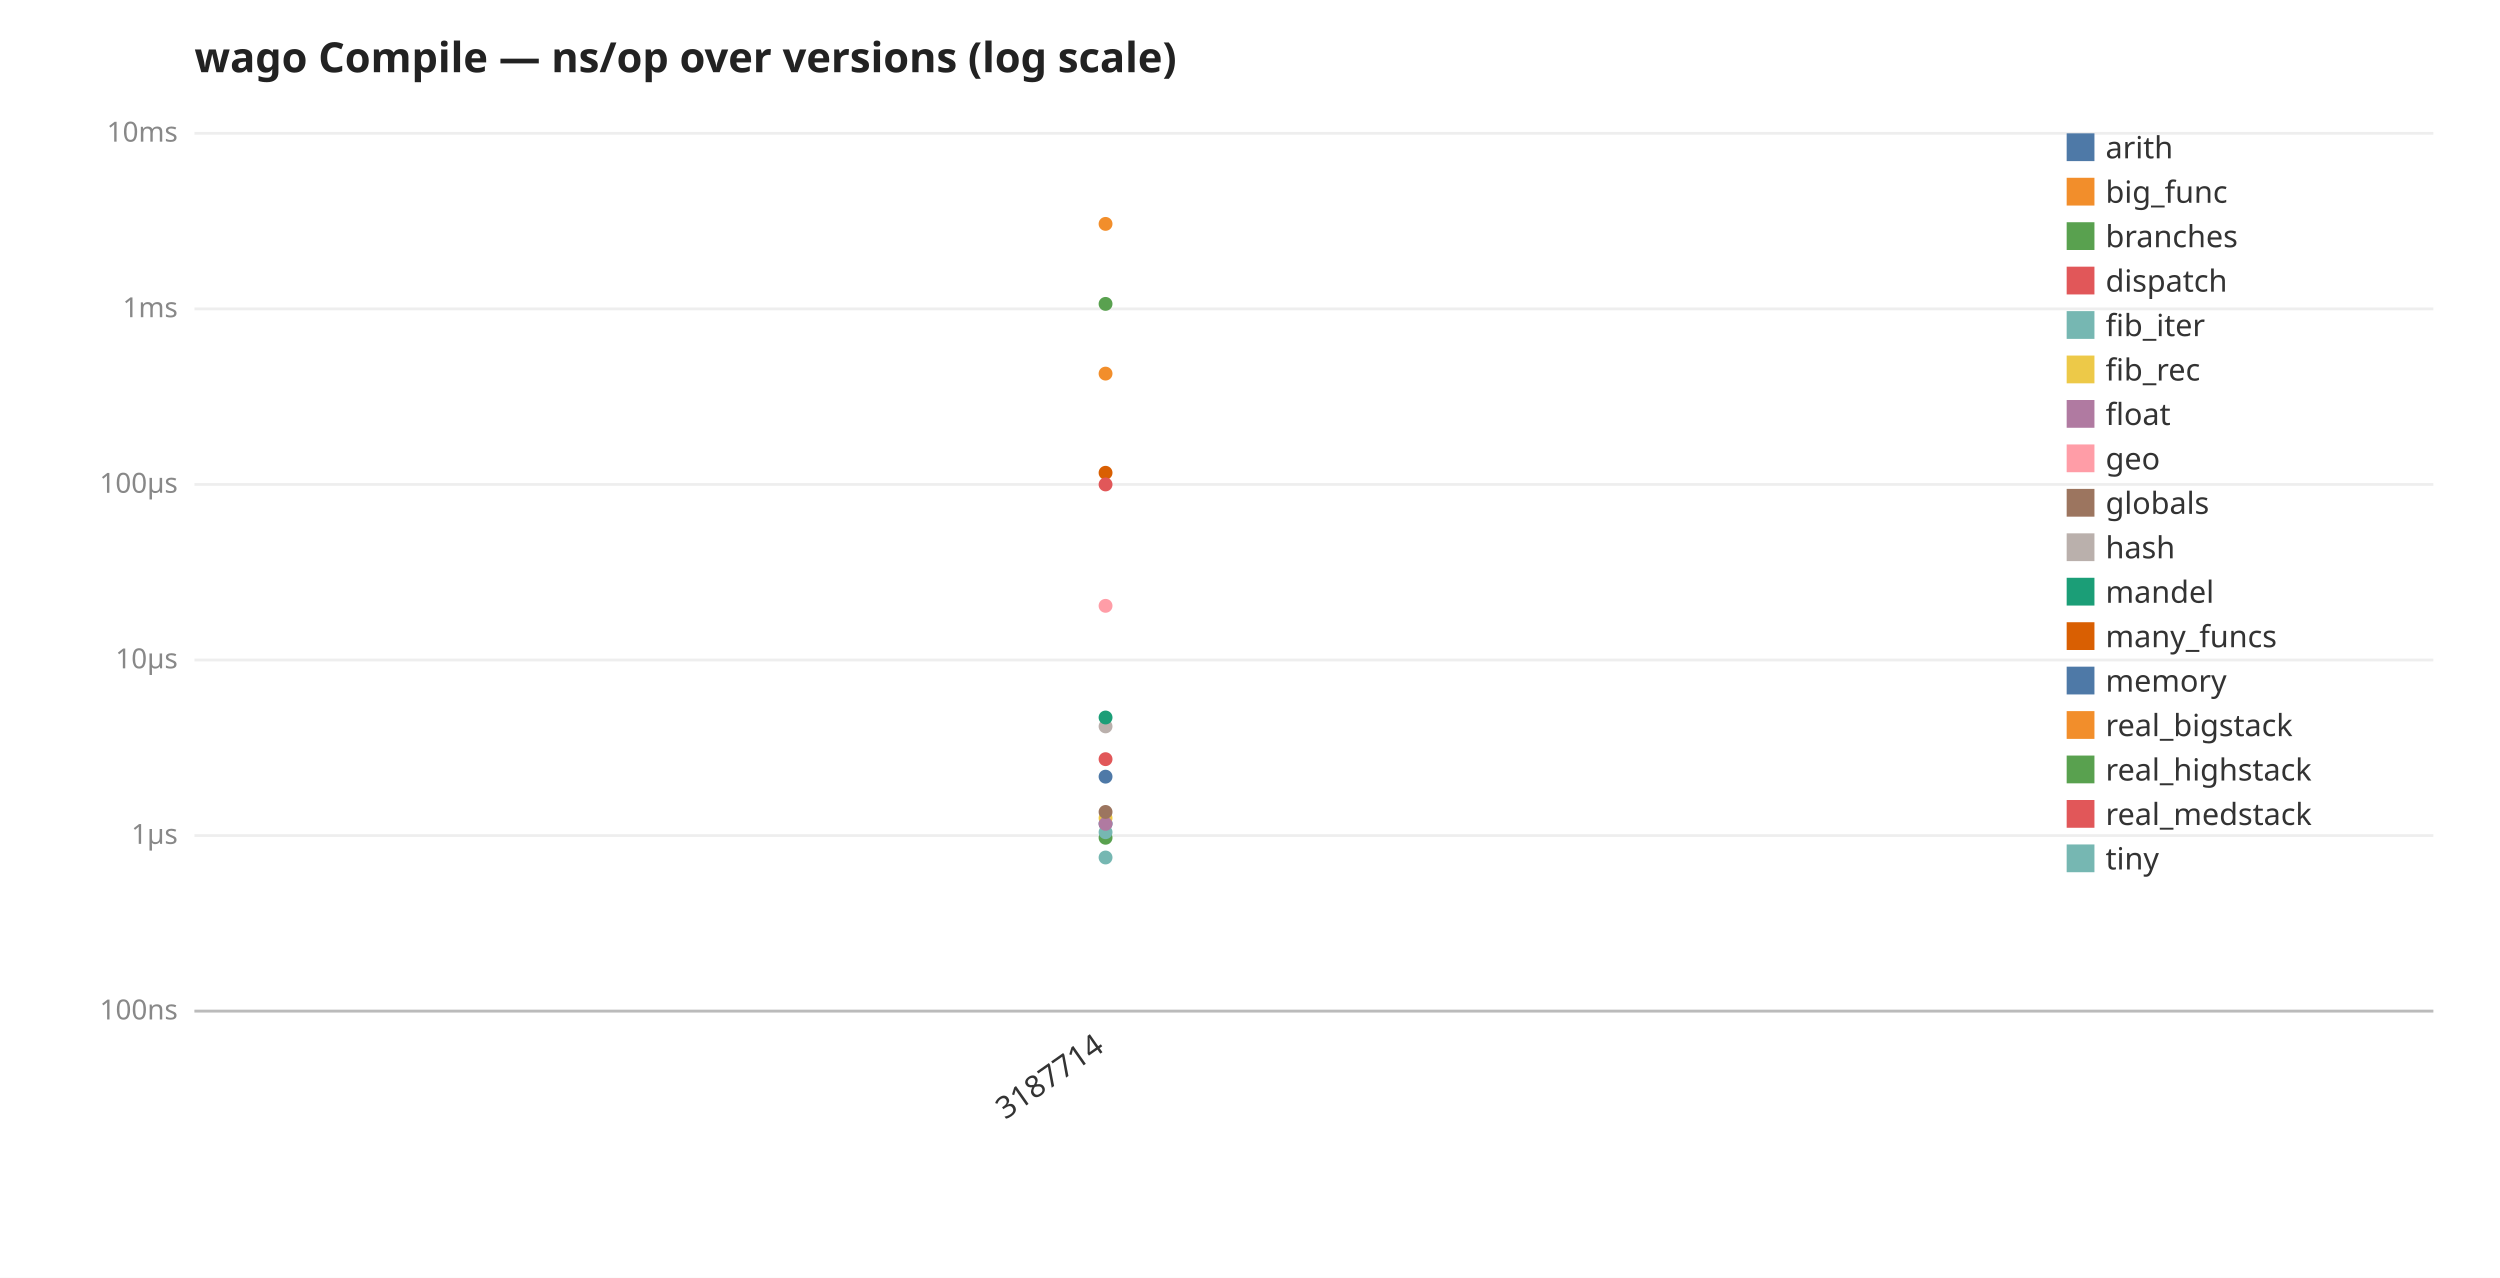
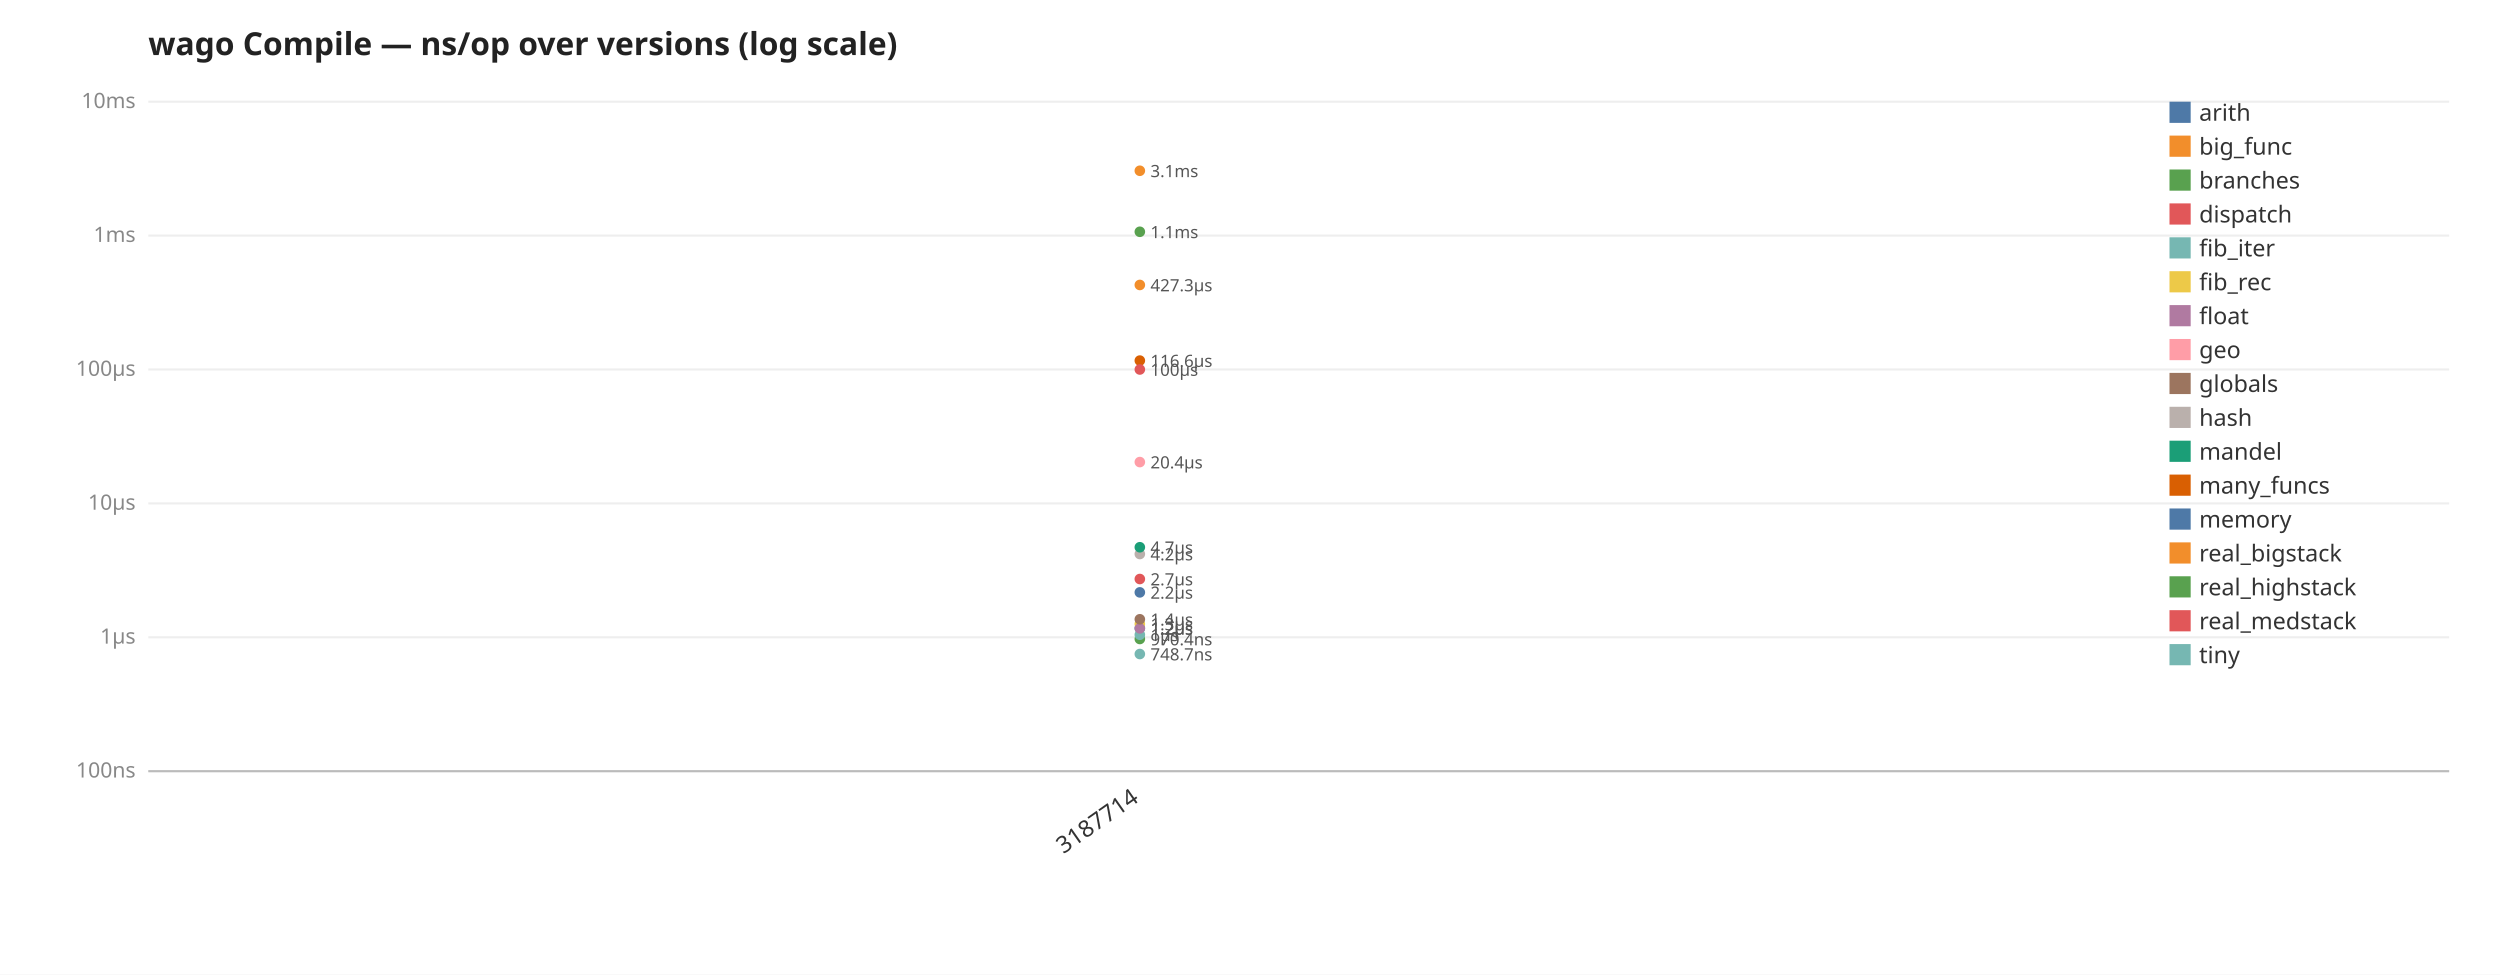
- <svg xmlns="http://www.w3.org/2000/svg" width="900" height="460" viewBox="0 0 900 460" font-family="ui-sans-serif,system-ui,sans-serif">
-   <style>.val{font-size:10px;fill:#444}.cat{font-size:11px;fill:#333}.leg{font-size:11px;fill:#333}.ax{font-size:10px;fill:#888}.grid{stroke:#eee}.axis{stroke:#bbb}</style>
-   <rect width="900" height="460" fill="#fff" />
+ <svg xmlns="http://www.w3.org/2000/svg" width="1180" height="460" viewBox="0 0 1180 460" font-family="ui-sans-serif,system-ui,sans-serif">
+   <style>.val{font-size:10px;fill:#444}.bval{font-size:8px;fill:#555}.cat{font-size:11px;fill:#333}.leg{font-size:11px;fill:#333}.ax{font-size:10px;fill:#888}.grid{stroke:#eee}.axis{stroke:#bbb}</style>
+   <rect width="1180" height="460" fill="#fff" />
  <text x="70" y="26" font-size="15" font-weight="600" fill="#222">wago Compile — ns/op over versions (log scale)</text>
-   <line x1="70" y1="364.0" x2="876" y2="364.0" class="grid" />
+   <line x1="70" y1="364.0" x2="1156" y2="364.0" class="grid" />
  <text x="64" y="367.0" class="ax" text-anchor="end">100ns</text>
-   <line x1="70" y1="300.8" x2="876" y2="300.8" class="grid" />
+   <line x1="70" y1="300.8" x2="1156" y2="300.8" class="grid" />
  <text x="64" y="303.8" class="ax" text-anchor="end">1µs</text>
-   <line x1="70" y1="237.6" x2="876" y2="237.6" class="grid" />
+   <line x1="70" y1="237.6" x2="1156" y2="237.6" class="grid" />
  <text x="64" y="240.6" class="ax" text-anchor="end">10µs</text>
-   <line x1="70" y1="174.4" x2="876" y2="174.4" class="grid" />
+   <line x1="70" y1="174.4" x2="1156" y2="174.4" class="grid" />
  <text x="64" y="177.4" class="ax" text-anchor="end">100µs</text>
-   <line x1="70" y1="111.2" x2="876" y2="111.2" class="grid" />
+   <line x1="70" y1="111.2" x2="1156" y2="111.2" class="grid" />
  <text x="64" y="114.2" class="ax" text-anchor="end">1ms</text>
-   <line x1="70" y1="48.0" x2="876" y2="48.0" class="grid" />
+   <line x1="70" y1="48.0" x2="1156" y2="48.0" class="grid" />
  <text x="64" y="51.0" class="ax" text-anchor="end">10ms</text>
-   <circle cx="398.0" cy="296.5" r="2.5" fill="#4e79a7" />
-   <rect x="744.0" y="48.0" width="10" height="10" fill="#4e79a7" />
-   <text x="758.0" y="57.0" class="leg" text-anchor="start">arith</text>
-   <circle cx="398.0" cy="134.5" r="2.5" fill="#f28e2b" />
-   <rect x="744.0" y="64.0" width="10" height="10" fill="#f28e2b" />
-   <text x="758.0" y="73.0" class="leg" text-anchor="start">big_func</text>
-   <circle cx="398.0" cy="301.6" r="2.5" fill="#59a14f" />
-   <rect x="744.0" y="80.0" width="10" height="10" fill="#59a14f" />
-   <text x="758.0" y="89.0" class="leg" text-anchor="start">branches</text>
-   <circle cx="398.0" cy="273.3" r="2.5" fill="#e15759" />
-   <rect x="744.0" y="96.0" width="10" height="10" fill="#e15759" />
-   <text x="758.0" y="105.0" class="leg" text-anchor="start">dispatch</text>
-   <circle cx="398.0" cy="299.6" r="2.5" fill="#76b7b2" />
-   <rect x="744.0" y="112.0" width="10" height="10" fill="#76b7b2" />
-   <text x="758.0" y="121.0" class="leg" text-anchor="start">fib_iter</text>
-   <circle cx="398.0" cy="294.5" r="2.5" fill="#edc948" />
-   <rect x="744.0" y="128.0" width="10" height="10" fill="#edc948" />
-   <text x="758.0" y="137.0" class="leg" text-anchor="start">fib_rec</text>
-   <circle cx="398.0" cy="296.6" r="2.5" fill="#b07aa1" />
-   <rect x="744.0" y="144.0" width="10" height="10" fill="#b07aa1" />
-   <text x="758.0" y="153.0" class="leg" text-anchor="start">float</text>
-   <circle cx="398.0" cy="218.1" r="2.5" fill="#ff9da7" />
-   <rect x="744.0" y="160.0" width="10" height="10" fill="#ff9da7" />
-   <text x="758.0" y="169.0" class="leg" text-anchor="start">geo</text>
-   <circle cx="398.0" cy="292.3" r="2.5" fill="#9c755f" />
-   <rect x="744.0" y="176.0" width="10" height="10" fill="#9c755f" />
-   <text x="758.0" y="185.0" class="leg" text-anchor="start">globals</text>
-   <circle cx="398.0" cy="261.5" r="2.5" fill="#bab0ac" />
-   <rect x="744.0" y="192.0" width="10" height="10" fill="#bab0ac" />
-   <text x="758.0" y="201.0" class="leg" text-anchor="start">hash</text>
-   <circle cx="398.0" cy="258.3" r="2.5" fill="#1b9e77" />
-   <rect x="744.0" y="208.0" width="10" height="10" fill="#1b9e77" />
-   <text x="758.0" y="217.0" class="leg" text-anchor="start">mandel</text>
-   <circle cx="398.0" cy="170.2" r="2.5" fill="#d95f02" />
-   <rect x="744.0" y="224.0" width="10" height="10" fill="#d95f02" />
-   <text x="758.0" y="233.0" class="leg" text-anchor="start">many_funcs</text>
-   <circle cx="398.0" cy="279.6" r="2.5" fill="#4e79a7" />
-   <rect x="744.0" y="240.0" width="10" height="10" fill="#4e79a7" />
-   <text x="758.0" y="249.0" class="leg" text-anchor="start">memory</text>
-   <circle cx="398.0" cy="80.6" r="2.5" fill="#f28e2b" />
-   <rect x="744.0" y="256.0" width="10" height="10" fill="#f28e2b" />
-   <text x="758.0" y="265.0" class="leg" text-anchor="start">real_bigstack</text>
-   <circle cx="398.0" cy="109.4" r="2.5" fill="#59a14f" />
-   <rect x="744.0" y="272.0" width="10" height="10" fill="#59a14f" />
-   <text x="758.0" y="281.0" class="leg" text-anchor="start">real_highstack</text>
-   <circle cx="398.0" cy="174.4" r="2.5" fill="#e15759" />
-   <rect x="744.0" y="288.0" width="10" height="10" fill="#e15759" />
-   <text x="758.0" y="297.0" class="leg" text-anchor="start">real_medstack</text>
-   <circle cx="398.0" cy="308.7" r="2.5" fill="#76b7b2" />
-   <rect x="744.0" y="304.0" width="10" height="10" fill="#76b7b2" />
-   <text x="758.0" y="313.0" class="leg" text-anchor="start">tiny</text>
-   <text x="398.0" y="378.0" class="cat" text-anchor="end" transform="rotate(-35 398.0 378.0)">3187714</text>
-   <line x1="70" y1="364.0" x2="876" y2="364.0" class="axis" />
+   <circle cx="538.0" cy="296.5" r="2.5" fill="#4e79a7" />
+   <text x="543.0" y="299.5" class="bval" text-anchor="start">1.2µs</text>
+   <rect x="1024.0" y="48.0" width="10" height="10" fill="#4e79a7" />
+   <text x="1038.0" y="57.0" class="leg" text-anchor="start">arith</text>
+   <circle cx="538.0" cy="134.5" r="2.5" fill="#f28e2b" />
+   <text x="543.0" y="137.5" class="bval" text-anchor="start">427.3µs</text>
+   <rect x="1024.0" y="64.0" width="10" height="10" fill="#f28e2b" />
+   <text x="1038.0" y="73.0" class="leg" text-anchor="start">big_func</text>
+   <circle cx="538.0" cy="301.6" r="2.5" fill="#59a14f" />
+   <text x="543.0" y="304.6" class="bval" text-anchor="start">970.4ns</text>
+   <rect x="1024.0" y="80.0" width="10" height="10" fill="#59a14f" />
+   <text x="1038.0" y="89.0" class="leg" text-anchor="start">branches</text>
+   <circle cx="538.0" cy="273.3" r="2.5" fill="#e15759" />
+   <text x="543.0" y="276.3" class="bval" text-anchor="start">2.7µs</text>
+   <rect x="1024.0" y="96.0" width="10" height="10" fill="#e15759" />
+   <text x="1038.0" y="105.0" class="leg" text-anchor="start">dispatch</text>
+   <circle cx="538.0" cy="299.6" r="2.5" fill="#76b7b2" />
+   <text x="543.0" y="302.6" class="bval" text-anchor="start">1µs</text>
+   <rect x="1024.0" y="112.0" width="10" height="10" fill="#76b7b2" />
+   <text x="1038.0" y="121.0" class="leg" text-anchor="start">fib_iter</text>
+   <circle cx="538.0" cy="294.5" r="2.5" fill="#edc948" />
+   <text x="543.0" y="297.5" class="bval" text-anchor="start">1.3µs</text>
+   <rect x="1024.0" y="128.0" width="10" height="10" fill="#edc948" />
+   <text x="1038.0" y="137.0" class="leg" text-anchor="start">fib_rec</text>
+   <circle cx="538.0" cy="296.6" r="2.5" fill="#b07aa1" />
+   <text x="543.0" y="299.6" class="bval" text-anchor="start">1.2µs</text>
+   <rect x="1024.0" y="144.0" width="10" height="10" fill="#b07aa1" />
+   <text x="1038.0" y="153.0" class="leg" text-anchor="start">float</text>
+   <circle cx="538.0" cy="218.1" r="2.5" fill="#ff9da7" />
+   <text x="543.0" y="221.1" class="bval" text-anchor="start">20.4µs</text>
+   <rect x="1024.0" y="160.0" width="10" height="10" fill="#ff9da7" />
+   <text x="1038.0" y="169.0" class="leg" text-anchor="start">geo</text>
+   <circle cx="538.0" cy="292.3" r="2.5" fill="#9c755f" />
+   <text x="543.0" y="295.3" class="bval" text-anchor="start">1.4µs</text>
+   <rect x="1024.0" y="176.0" width="10" height="10" fill="#9c755f" />
+   <text x="1038.0" y="185.0" class="leg" text-anchor="start">globals</text>
+   <circle cx="538.0" cy="261.5" r="2.5" fill="#bab0ac" />
+   <text x="543.0" y="264.5" class="bval" text-anchor="start">4.2µs</text>
+   <rect x="1024.0" y="192.0" width="10" height="10" fill="#bab0ac" />
+   <text x="1038.0" y="201.0" class="leg" text-anchor="start">hash</text>
+   <circle cx="538.0" cy="258.3" r="2.5" fill="#1b9e77" />
+   <text x="543.0" y="261.3" class="bval" text-anchor="start">4.7µs</text>
+   <rect x="1024.0" y="208.0" width="10" height="10" fill="#1b9e77" />
+   <text x="1038.0" y="217.0" class="leg" text-anchor="start">mandel</text>
+   <circle cx="538.0" cy="170.2" r="2.5" fill="#d95f02" />
+   <text x="543.0" y="173.2" class="bval" text-anchor="start">116.6µs</text>
+   <rect x="1024.0" y="224.0" width="10" height="10" fill="#d95f02" />
+   <text x="1038.0" y="233.0" class="leg" text-anchor="start">many_funcs</text>
+   <circle cx="538.0" cy="279.6" r="2.5" fill="#4e79a7" />
+   <text x="543.0" y="282.6" class="bval" text-anchor="start">2.2µs</text>
+   <rect x="1024.0" y="240.0" width="10" height="10" fill="#4e79a7" />
+   <text x="1038.0" y="249.0" class="leg" text-anchor="start">memory</text>
+   <circle cx="538.0" cy="80.6" r="2.5" fill="#f28e2b" />
+   <text x="543.0" y="83.6" class="bval" text-anchor="start">3.1ms</text>
+   <rect x="1024.0" y="256.0" width="10" height="10" fill="#f28e2b" />
+   <text x="1038.0" y="265.0" class="leg" text-anchor="start">real_bigstack</text>
+   <circle cx="538.0" cy="109.4" r="2.5" fill="#59a14f" />
+   <text x="543.0" y="112.4" class="bval" text-anchor="start">1.1ms</text>
+   <rect x="1024.0" y="272.0" width="10" height="10" fill="#59a14f" />
+   <text x="1038.0" y="281.0" class="leg" text-anchor="start">real_highstack</text>
+   <circle cx="538.0" cy="174.4" r="2.5" fill="#e15759" />
+   <text x="543.0" y="177.4" class="bval" text-anchor="start">100µs</text>
+   <rect x="1024.0" y="288.0" width="10" height="10" fill="#e15759" />
+   <text x="1038.0" y="297.0" class="leg" text-anchor="start">real_medstack</text>
+   <circle cx="538.0" cy="308.7" r="2.5" fill="#76b7b2" />
+   <text x="543.0" y="311.7" class="bval" text-anchor="start">748.7ns</text>
+   <rect x="1024.0" y="304.0" width="10" height="10" fill="#76b7b2" />
+   <text x="1038.0" y="313.0" class="leg" text-anchor="start">tiny</text>
+   <text x="538.0" y="378.0" class="cat" text-anchor="end" transform="rotate(-35 538.0 378.0)">3187714</text>
+   <line x1="70" y1="364.0" x2="1156" y2="364.0" class="axis" />
</svg>
